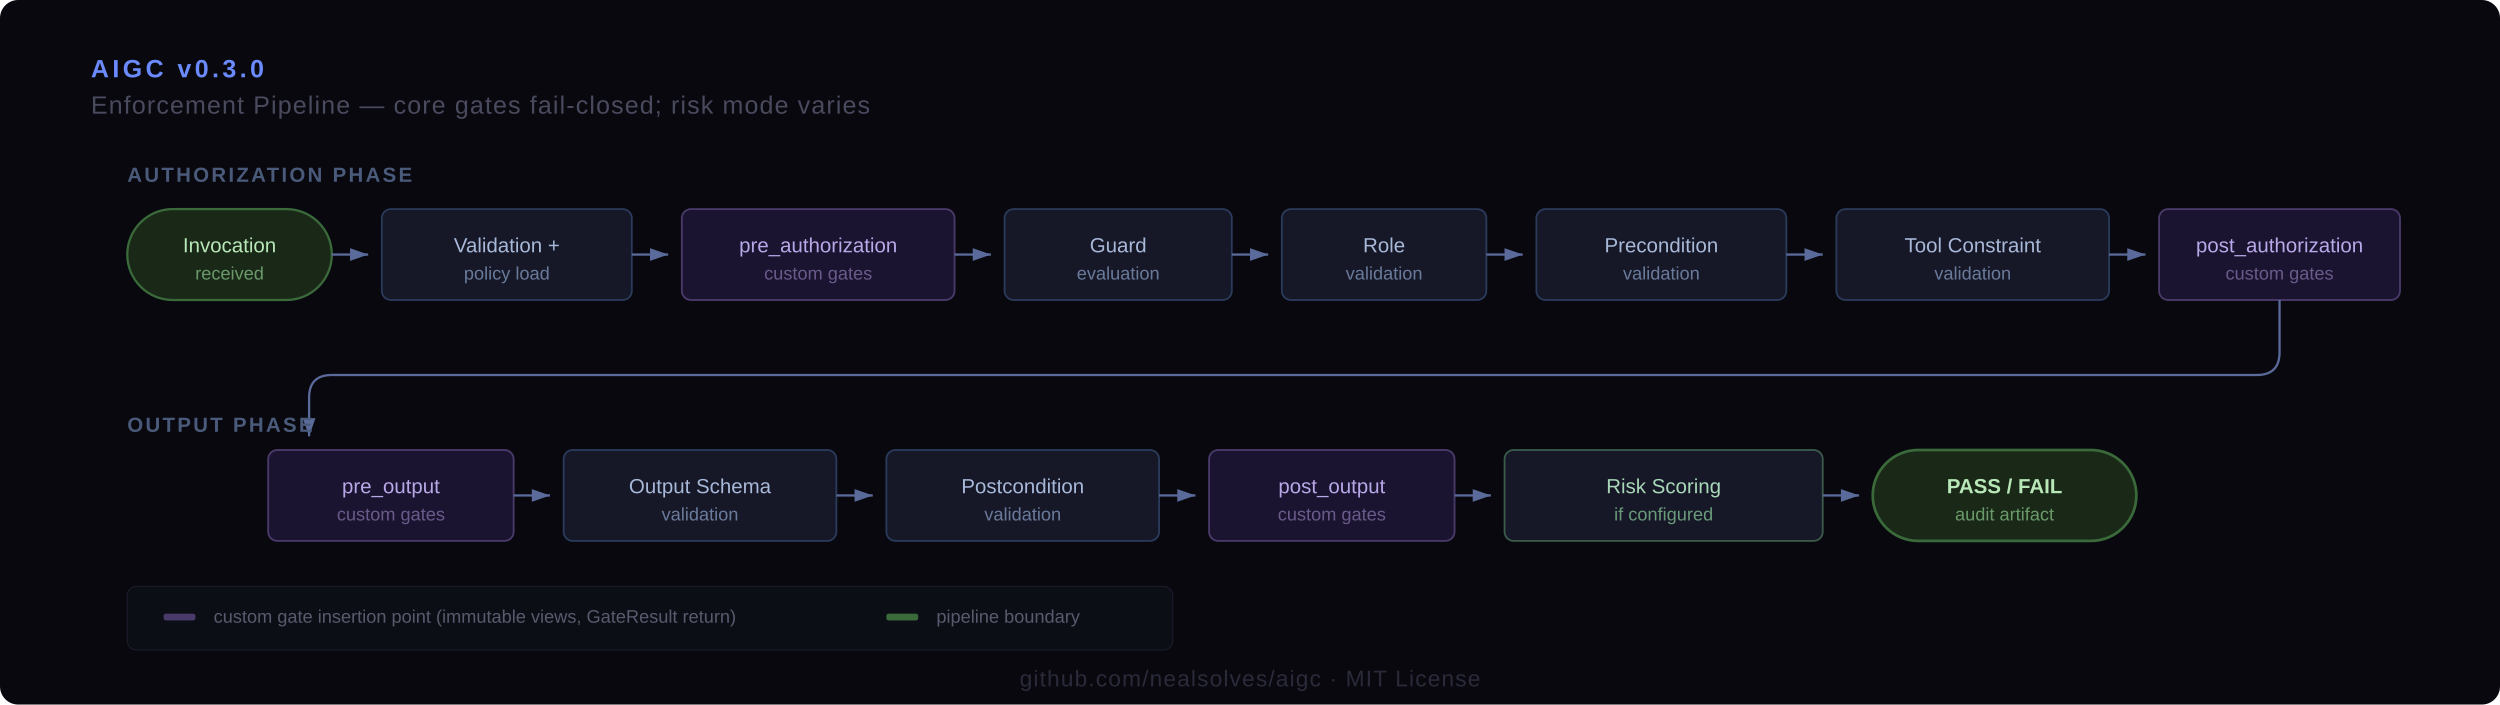
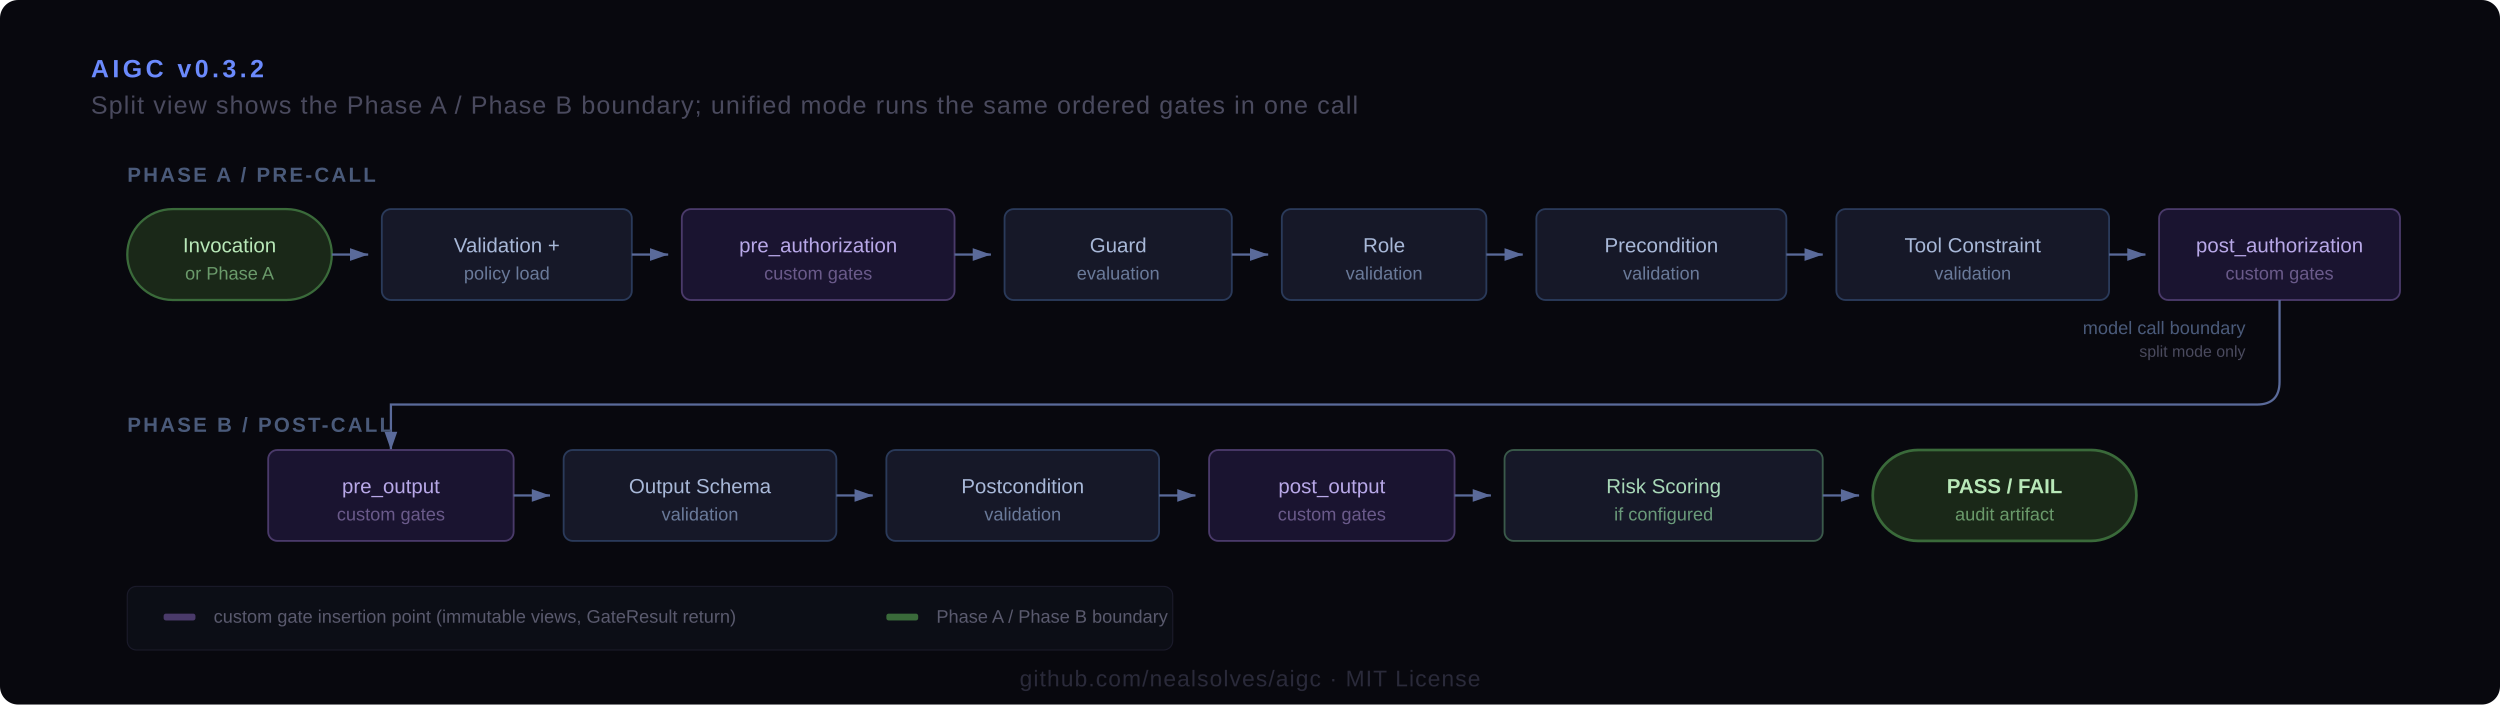
<svg xmlns="http://www.w3.org/2000/svg" viewBox="0 0 1100 310" font-family="'IBM Plex Sans', Arial, sans-serif">
  <defs>
    <marker id="arr" viewBox="0 0 10 7" refX="10" refY="3.5" markerWidth="8" markerHeight="6" orient="auto-start-reverse">
      <path d="M 0 0 L 10 3.5 L 0 7 z" fill="#5a6a9a" />
    </marker>
  </defs>
  <rect width="1100" height="310" fill="#08080e" rx="8" />
-   <text x="40" y="34" fill="#6b8afd" font-size="11" font-weight="700" letter-spacing="1.5">AIGC v0.3.0</text>
-   <text x="40" y="50" fill="#4a4a5e" font-size="11" letter-spacing="0.5">Enforcement Pipeline — core gates fail-closed; risk mode varies</text>
-   <text x="56" y="80" fill="#4a5a7a" font-size="9" font-weight="600" letter-spacing="1">AUTHORIZATION PHASE</text>
+   <text x="40" y="34" fill="#6b8afd" font-size="11" font-weight="700" letter-spacing="1.5">AIGC v0.3.2</text>
+   <text x="40" y="50" fill="#4a4a5e" font-size="11" letter-spacing="0.5">Split view shows the Phase A / Phase B boundary; unified mode runs the same ordered gates in one call</text>
+   <text x="56" y="80" fill="#4a5a7a" font-size="9" font-weight="600" letter-spacing="1">PHASE A / PRE-CALL</text>
  <rect x="56" y="92" width="90" height="40" rx="20" fill="#1a2818" stroke="#3a6a3a" stroke-width="1" />
  <text x="101" y="111" fill="#b8e8b8" font-size="9" text-anchor="middle" font-weight="500">Invocation</text>
-   <text x="101" y="123" fill="#6a9a6a" font-size="8" text-anchor="middle">received</text>
+   <text x="101" y="123" fill="#6a9a6a" font-size="8" text-anchor="middle">or Phase A</text>
  <line x1="146" y1="112" x2="162" y2="112" stroke="#5a6a9a" stroke-width="1" marker-end="url(#arr)" />
  <rect x="168" y="92" width="110" height="40" rx="4" fill="#161828" stroke="#2a3a5a" stroke-width="0.8" />
  <text x="223" y="111" fill="#a8b8d8" font-size="9" text-anchor="middle" font-weight="500">Validation +</text>
  <text x="223" y="123" fill="#6a7a9a" font-size="8" text-anchor="middle">policy load</text>
  <line x1="278" y1="112" x2="294" y2="112" stroke="#5a6a9a" stroke-width="1" marker-end="url(#arr)" />
  <rect x="300" y="92" width="120" height="40" rx="4" fill="#1a1430" stroke="#4a3a6a" stroke-width="0.8" />
  <text x="360" y="111" fill="#b8a8e8" font-size="9" text-anchor="middle" font-weight="500">pre_authorization</text>
  <text x="360" y="123" fill="#6a5a8a" font-size="8" text-anchor="middle">custom gates</text>
  <line x1="420" y1="112" x2="436" y2="112" stroke="#5a6a9a" stroke-width="1" marker-end="url(#arr)" />
  <rect x="442" y="92" width="100" height="40" rx="4" fill="#161828" stroke="#2a3a5a" stroke-width="0.8" />
  <text x="492" y="111" fill="#a8b8d8" font-size="9" text-anchor="middle" font-weight="500">Guard</text>
  <text x="492" y="123" fill="#6a7a9a" font-size="8" text-anchor="middle">evaluation</text>
  <line x1="542" y1="112" x2="558" y2="112" stroke="#5a6a9a" stroke-width="1" marker-end="url(#arr)" />
  <rect x="564" y="92" width="90" height="40" rx="4" fill="#161828" stroke="#2a3a5a" stroke-width="0.8" />
  <text x="609" y="111" fill="#a8b8d8" font-size="9" text-anchor="middle" font-weight="500">Role</text>
  <text x="609" y="123" fill="#6a7a9a" font-size="8" text-anchor="middle">validation</text>
  <line x1="654" y1="112" x2="670" y2="112" stroke="#5a6a9a" stroke-width="1" marker-end="url(#arr)" />
  <rect x="676" y="92" width="110" height="40" rx="4" fill="#161828" stroke="#2a3a5a" stroke-width="0.8" />
  <text x="731" y="111" fill="#a8b8d8" font-size="9" text-anchor="middle" font-weight="500">Precondition</text>
  <text x="731" y="123" fill="#6a7a9a" font-size="8" text-anchor="middle">validation</text>
  <line x1="786" y1="112" x2="802" y2="112" stroke="#5a6a9a" stroke-width="1" marker-end="url(#arr)" />
  <rect x="808" y="92" width="120" height="40" rx="4" fill="#161828" stroke="#2a3a5a" stroke-width="0.8" />
  <text x="868" y="111" fill="#a8b8d8" font-size="9" text-anchor="middle" font-weight="500">Tool Constraint</text>
  <text x="868" y="123" fill="#6a7a9a" font-size="8" text-anchor="middle">validation</text>
  <line x1="928" y1="112" x2="944" y2="112" stroke="#5a6a9a" stroke-width="1" marker-end="url(#arr)" />
  <rect x="950" y="92" width="106" height="40" rx="4" fill="#1a1430" stroke="#4a3a6a" stroke-width="0.8" />
  <text x="1003" y="111" fill="#b8a8e8" font-size="9" text-anchor="middle" font-weight="500">post_authorization</text>
  <text x="1003" y="123" fill="#6a5a8a" font-size="8" text-anchor="middle">custom gates</text>
-   <path d="M 1003 132 L 1003 155 Q 1003 165 993 165 L 146 165 Q 136 165 136 175 L 136 192" fill="none" stroke="#5a6a9a" stroke-width="1" marker-end="url(#arr)" />
-   <text x="56" y="190" fill="#4a5a7a" font-size="9" font-weight="600" letter-spacing="1">OUTPUT PHASE</text>
+   <path d="M 1003 132 L 1003 168 Q 1003 178 993 178 L 172 178 L 172 198" fill="none" stroke="#5a6a9a" stroke-width="1" marker-end="url(#arr)" />
+   <text x="56" y="190" fill="#4a5a7a" font-size="9" font-weight="600" letter-spacing="1">PHASE B / POST-CALL</text>
+   <text x="988" y="147" fill="#4a5a7a" font-size="8" text-anchor="end">model call boundary</text>
+   <text x="988" y="157" fill="#4a4a5e" font-size="7" text-anchor="end">split mode only</text>
  <rect x="118" y="198" width="108" height="40" rx="4" fill="#1a1430" stroke="#4a3a6a" stroke-width="0.8" />
  <text x="172" y="217" fill="#b8a8e8" font-size="9" text-anchor="middle" font-weight="500">pre_output</text>
  <text x="172" y="229" fill="#6a5a8a" font-size="8" text-anchor="middle">custom gates</text>
  <line x1="226" y1="218" x2="242" y2="218" stroke="#5a6a9a" stroke-width="1" marker-end="url(#arr)" />
  <rect x="248" y="198" width="120" height="40" rx="4" fill="#161828" stroke="#2a3a5a" stroke-width="0.8" />
  <text x="308" y="217" fill="#a8b8d8" font-size="9" text-anchor="middle" font-weight="500">Output Schema</text>
  <text x="308" y="229" fill="#6a7a9a" font-size="8" text-anchor="middle">validation</text>
  <line x1="368" y1="218" x2="384" y2="218" stroke="#5a6a9a" stroke-width="1" marker-end="url(#arr)" />
  <rect x="390" y="198" width="120" height="40" rx="4" fill="#161828" stroke="#2a3a5a" stroke-width="0.8" />
  <text x="450" y="217" fill="#a8b8d8" font-size="9" text-anchor="middle" font-weight="500">Postcondition</text>
  <text x="450" y="229" fill="#6a7a9a" font-size="8" text-anchor="middle">validation</text>
  <line x1="510" y1="218" x2="526" y2="218" stroke="#5a6a9a" stroke-width="1" marker-end="url(#arr)" />
  <rect x="532" y="198" width="108" height="40" rx="4" fill="#1a1430" stroke="#4a3a6a" stroke-width="0.8" />
  <text x="586" y="217" fill="#b8a8e8" font-size="9" text-anchor="middle" font-weight="500">post_output</text>
  <text x="586" y="229" fill="#6a5a8a" font-size="8" text-anchor="middle">custom gates</text>
  <line x1="640" y1="218" x2="656" y2="218" stroke="#5a6a9a" stroke-width="1" marker-end="url(#arr)" />
  <rect x="662" y="198" width="140" height="40" rx="4" fill="#161828" stroke="#3a5a4a" stroke-width="0.8" />
  <text x="732" y="217" fill="#a8d8b8" font-size="9" text-anchor="middle" font-weight="500">Risk Scoring</text>
  <text x="732" y="229" fill="#6a9a7a" font-size="8" text-anchor="middle">if configured</text>
  <line x1="802" y1="218" x2="818" y2="218" stroke="#5a6a9a" stroke-width="1" marker-end="url(#arr)" />
  <rect x="824" y="198" width="116" height="40" rx="20" fill="#1a2818" stroke="#3a6a3a" stroke-width="1.2" />
  <text x="882" y="217" fill="#b8e8b8" font-size="9" text-anchor="middle" font-weight="600">PASS / FAIL</text>
  <text x="882" y="229" fill="#6a9a6a" font-size="8" text-anchor="middle">audit artifact</text>
  <rect x="56" y="258" width="460" height="28" rx="4" fill="#0c0e16" stroke="#1a1a2a" stroke-width="0.5" />
  <rect x="72" y="270" width="14" height="3" rx="1" fill="#4a3a6a" />
  <text x="94" y="274" fill="#5a5a6e" font-size="8">custom gate insertion point (immutable views, GateResult return)</text>
  <rect x="390" y="270" width="14" height="3" rx="1" fill="#3a6a3a" />
-   <text x="412" y="274" fill="#5a5a6e" font-size="8">pipeline boundary</text>
+   <text x="412" y="274" fill="#5a5a6e" font-size="8">Phase A / Phase B boundary</text>
  <text x="550" y="302" fill="#2a2a3a" font-size="10" text-anchor="middle" letter-spacing="0.5">github.com/nealsolves/aigc · MIT License</text>
</svg>
